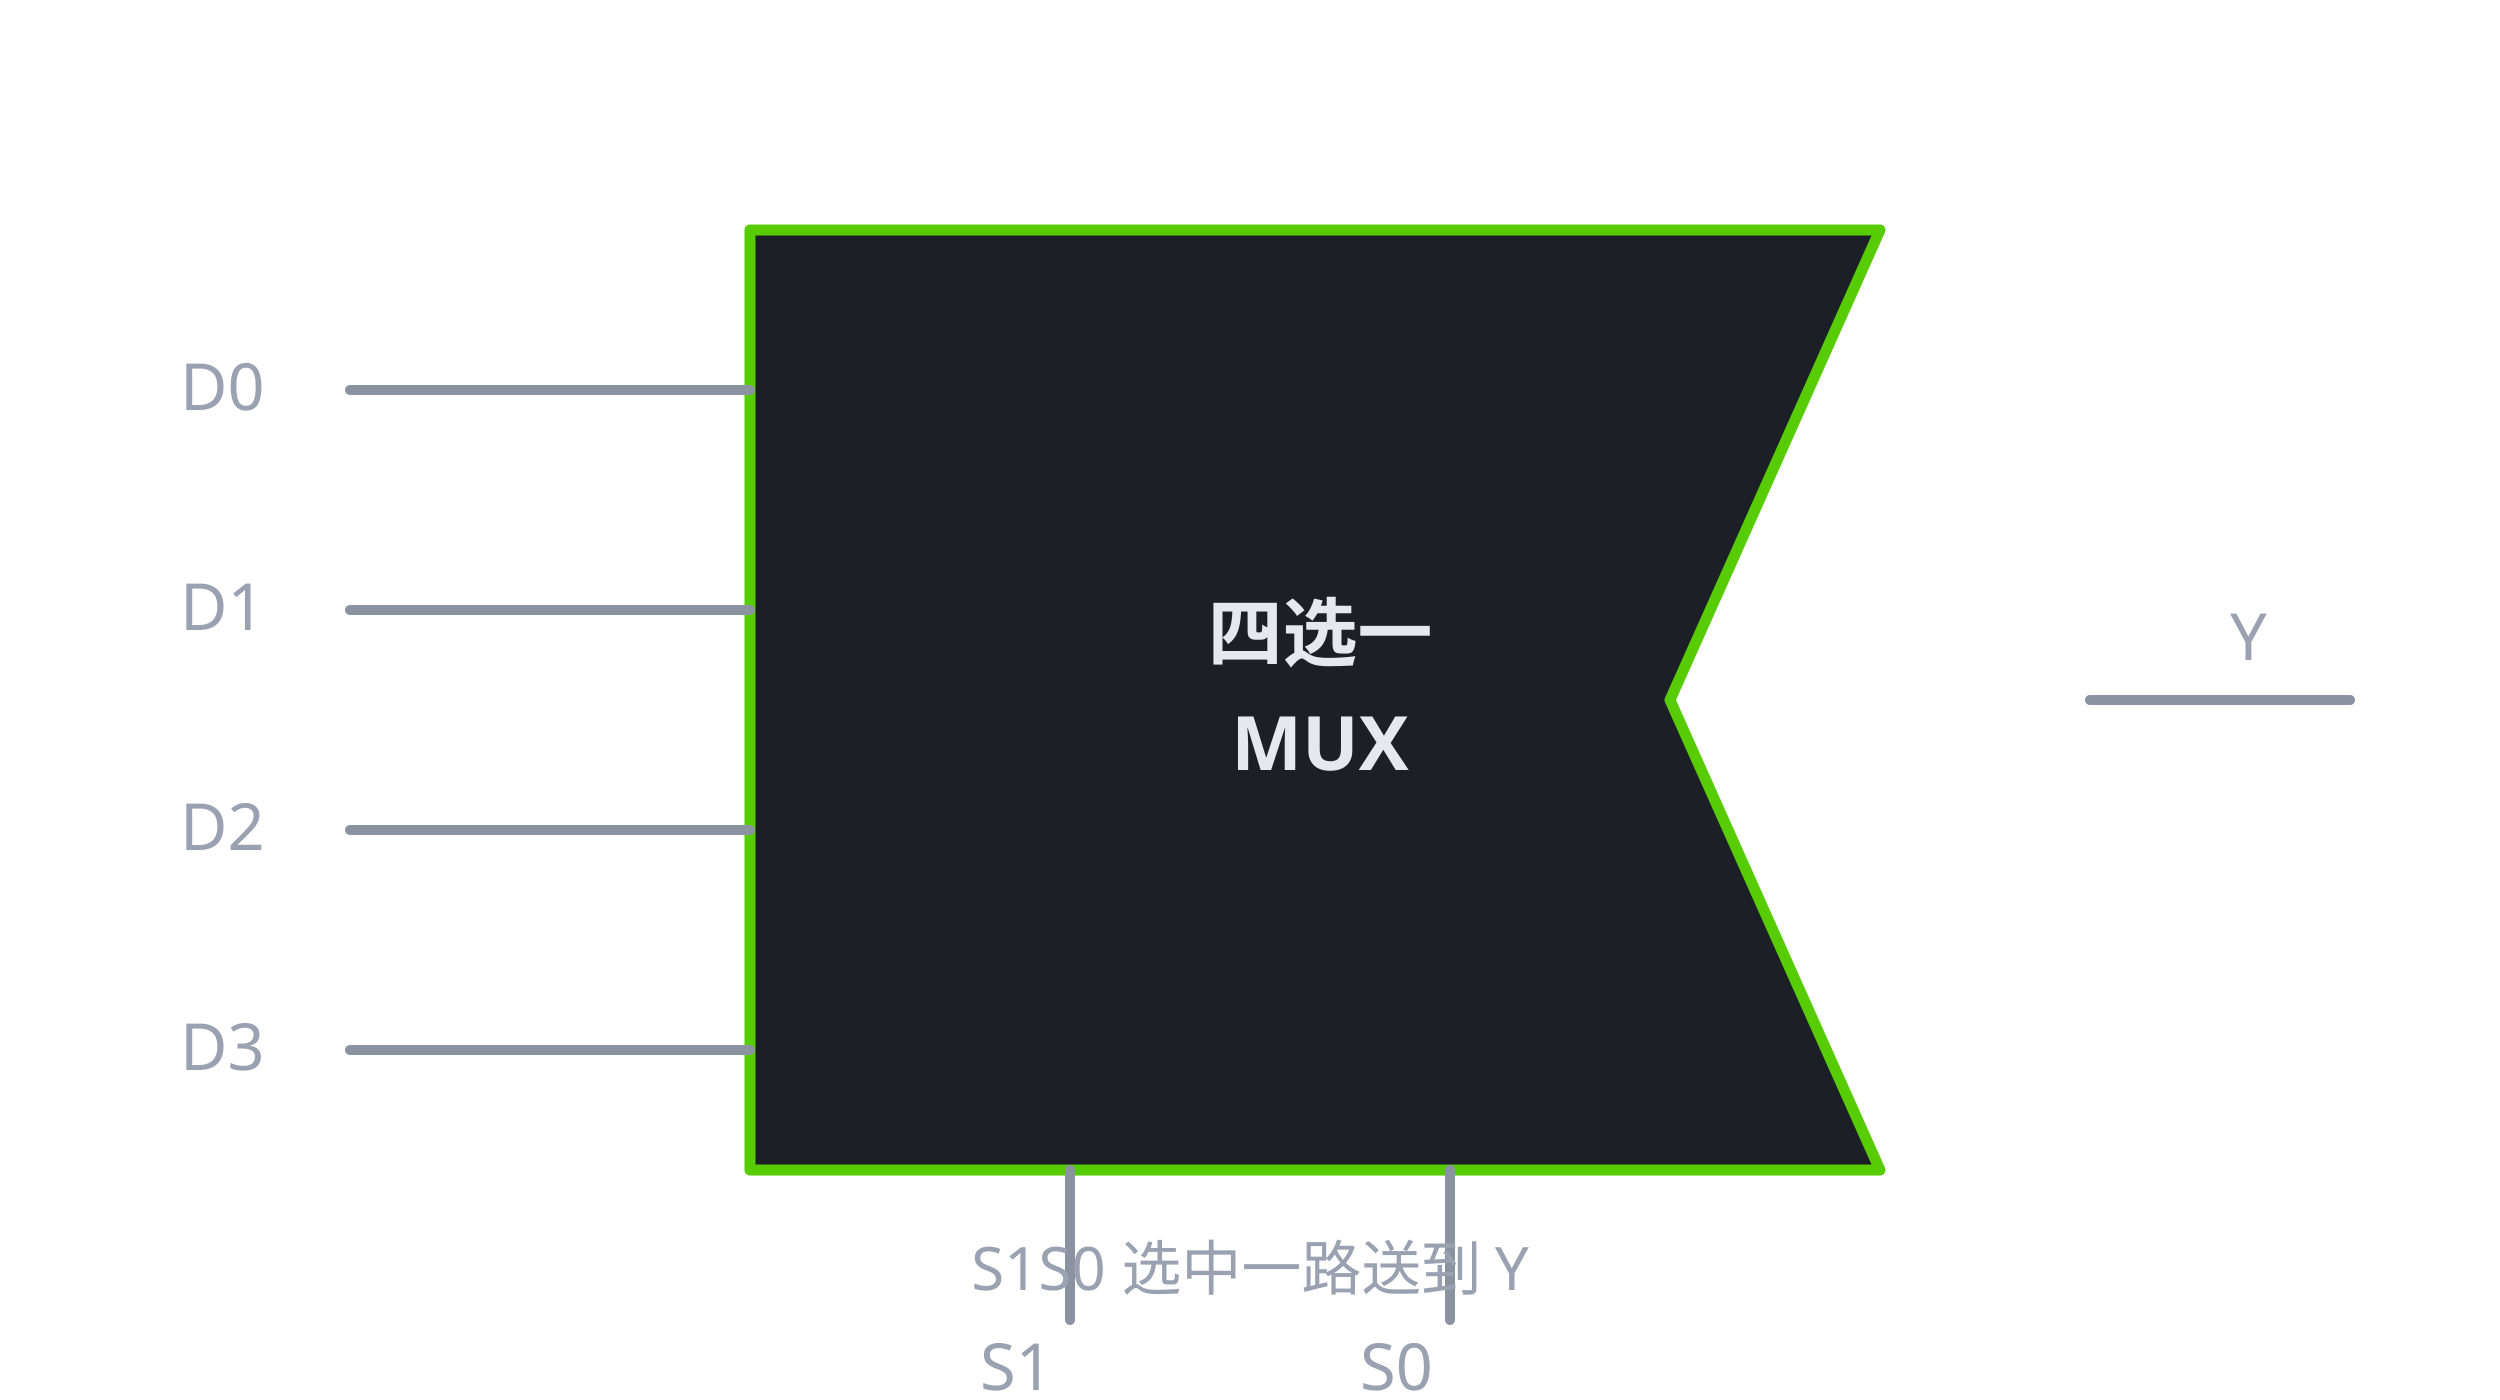
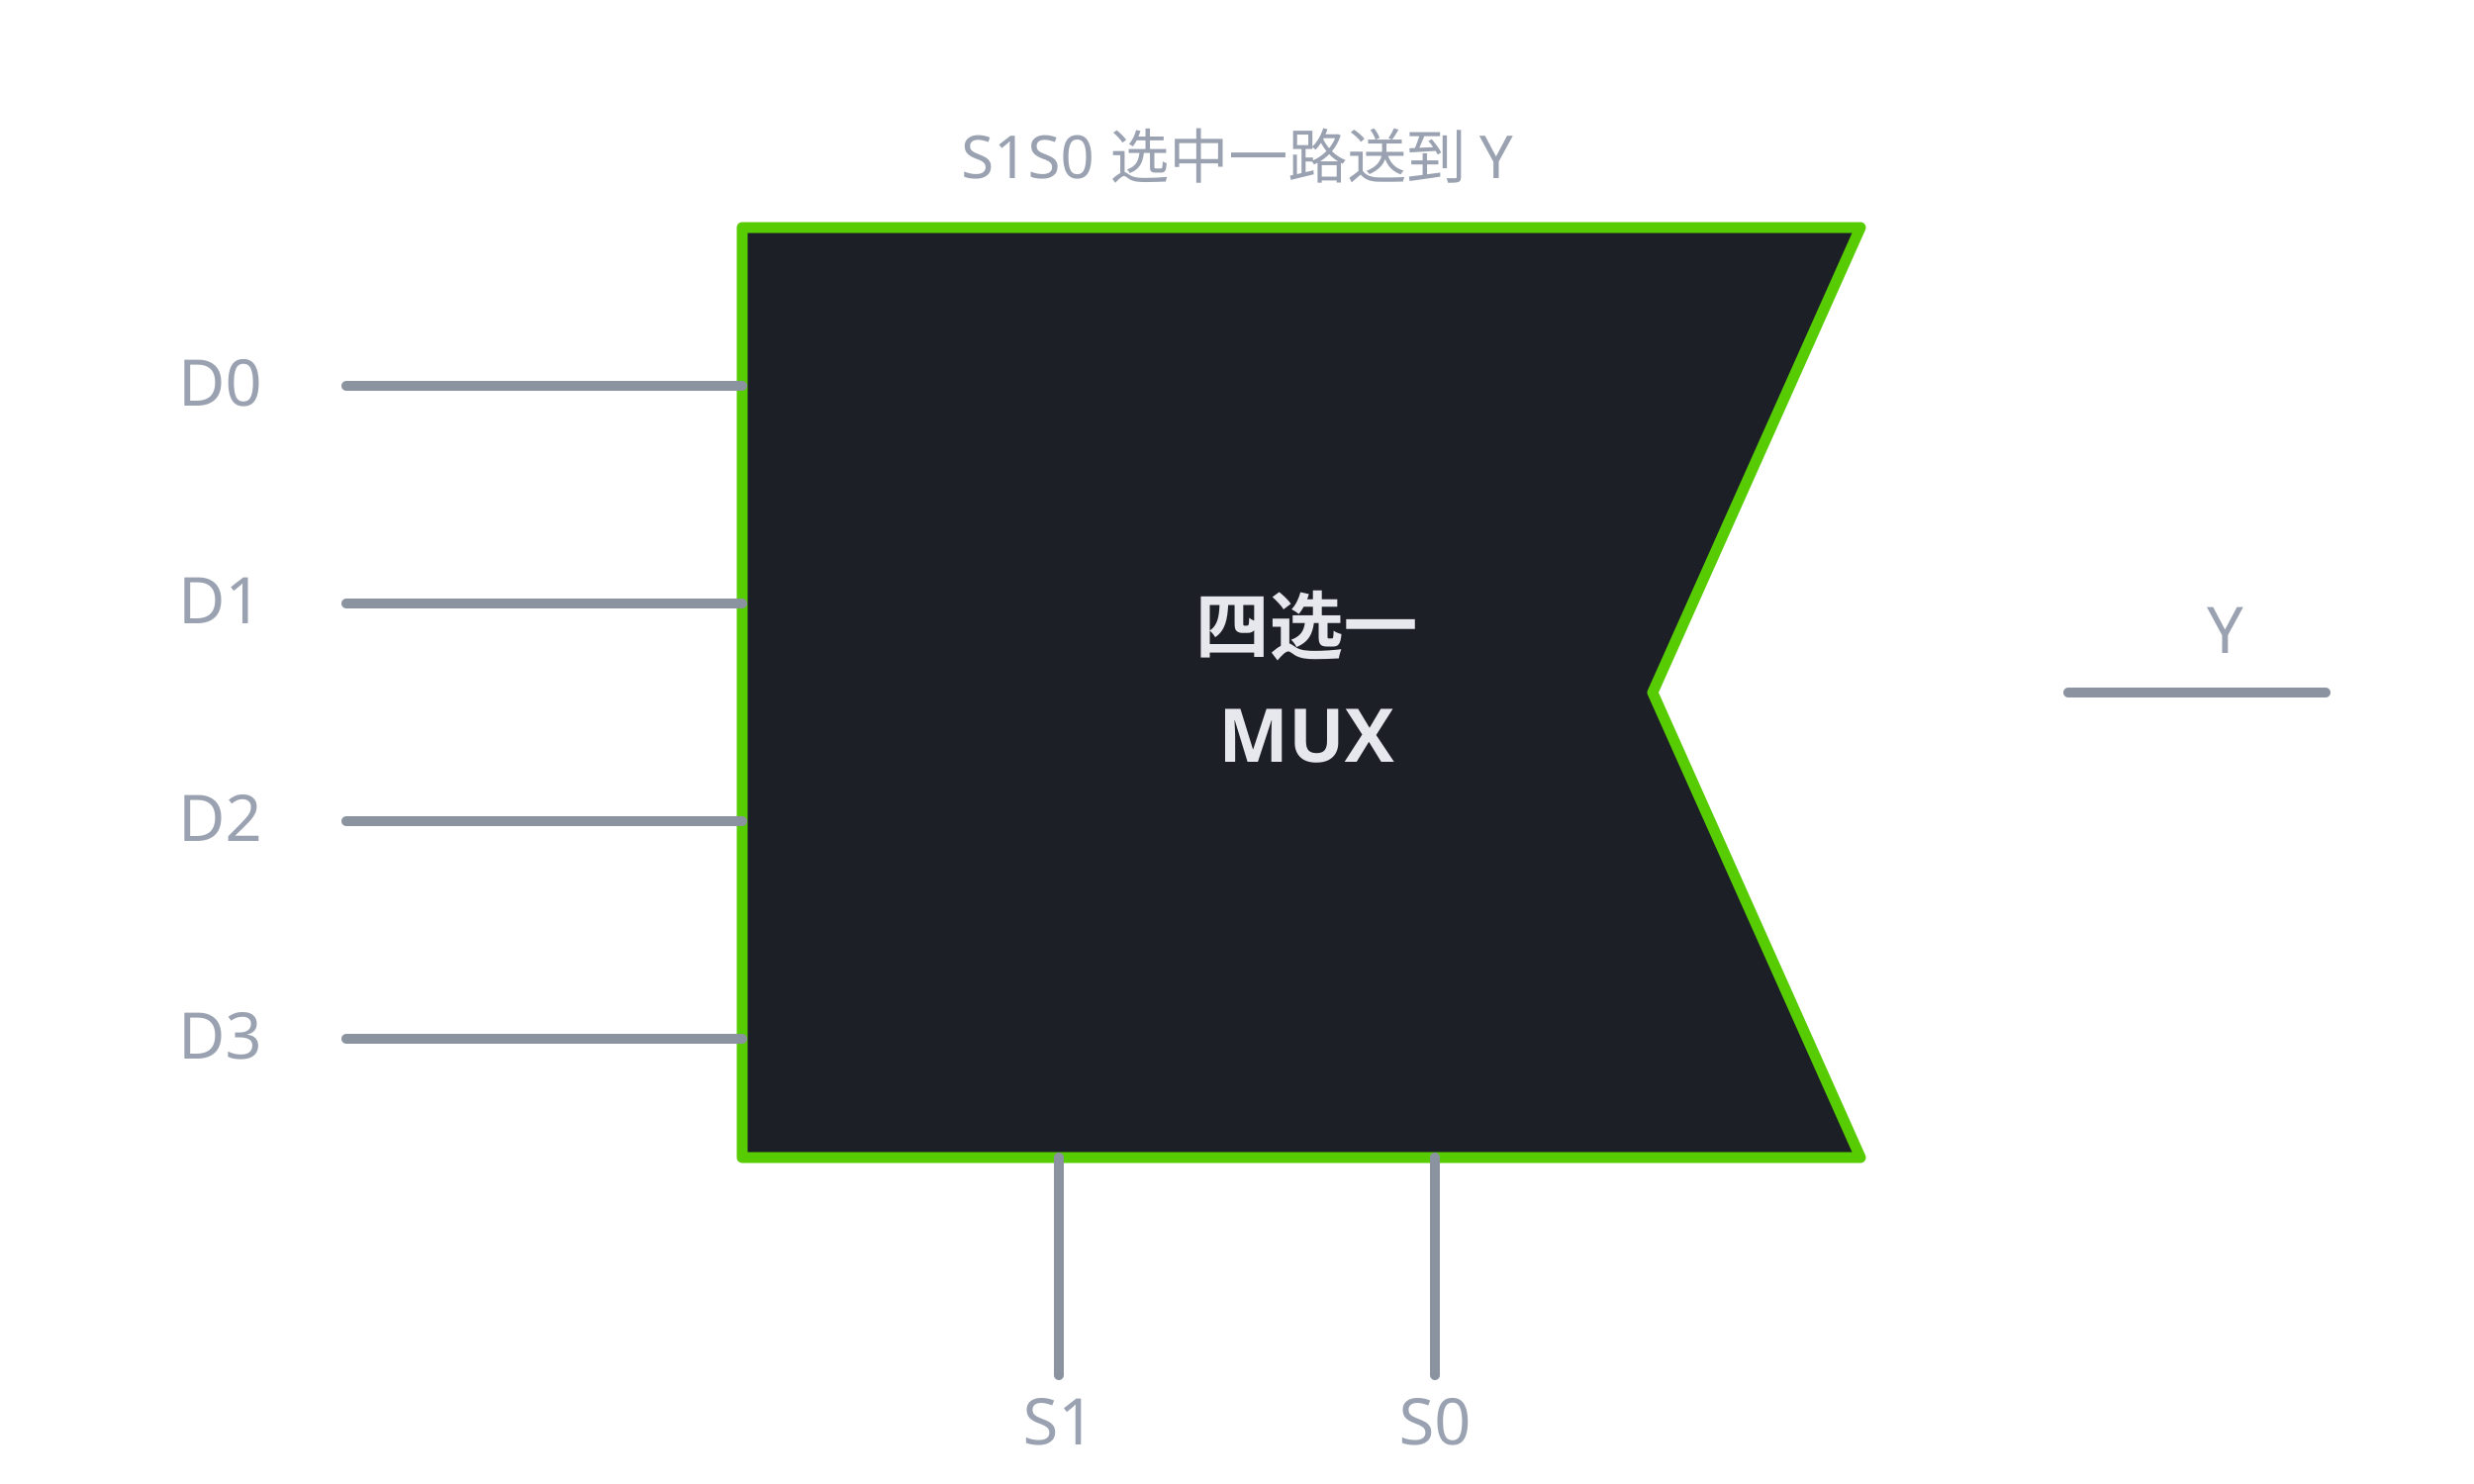
- <svg xmlns="http://www.w3.org/2000/svg" viewBox="0 0 500 280" role="img" aria-label="四选一数据选择器的输入、地址端与输出">
+ <svg xmlns="http://www.w3.org/2000/svg" viewBox="0 0 500 300" role="img" aria-label="四选一数据选择器的输入、地址端与输出">
  <g fill="#1c1f26" stroke="#58cc02" stroke-width="2.2" stroke-linejoin="round">
    <path d="M150 46h226l-42 94 42 94H150z" />
  </g>
  <g fill="none" stroke="#8b93a1" stroke-width="2" stroke-linecap="round">
    <path d="M70 78h80M70 122h80M70 166h80M70 210h80" />
-     <path d="M214 234v30M290 234v30" />
+     <path d="M214 234v44M290 234v44" />
    <path d="M418 140h52" />
  </g>
  <g font-family="Segoe UI, Microsoft YaHei, sans-serif" fill="#9aa2b1" font-size="13">
    <text x="36" y="82">D0</text>
    <text x="36" y="126">D1</text>
    <text x="36" y="170">D2</text>
    <text x="36" y="214">D3</text>
-     <text x="196" y="278">S1</text>
-     <text x="272" y="278">S0</text>
+     <text x="214" y="292" text-anchor="middle">S1</text>
+     <text x="290" y="292" text-anchor="middle">S0</text>
    <text x="446" y="132">Y</text>
  </g>
  <g font-family="Segoe UI, Microsoft YaHei, sans-serif" text-anchor="middle">
    <text x="264" y="132" fill="#e6e8ee" font-size="15" font-weight="600">四选一</text>
    <text x="264" y="154" fill="#e6e8ee" font-size="15" font-weight="600">MUX</text>
-     <text x="250" y="258" fill="#9aa2b1" font-size="12">S1S0 选中一路送到 Y</text>
+     <text x="250" y="36" fill="#9aa2b1" font-size="12">S1S0 选中一路送到 Y</text>
  </g>
</svg>
